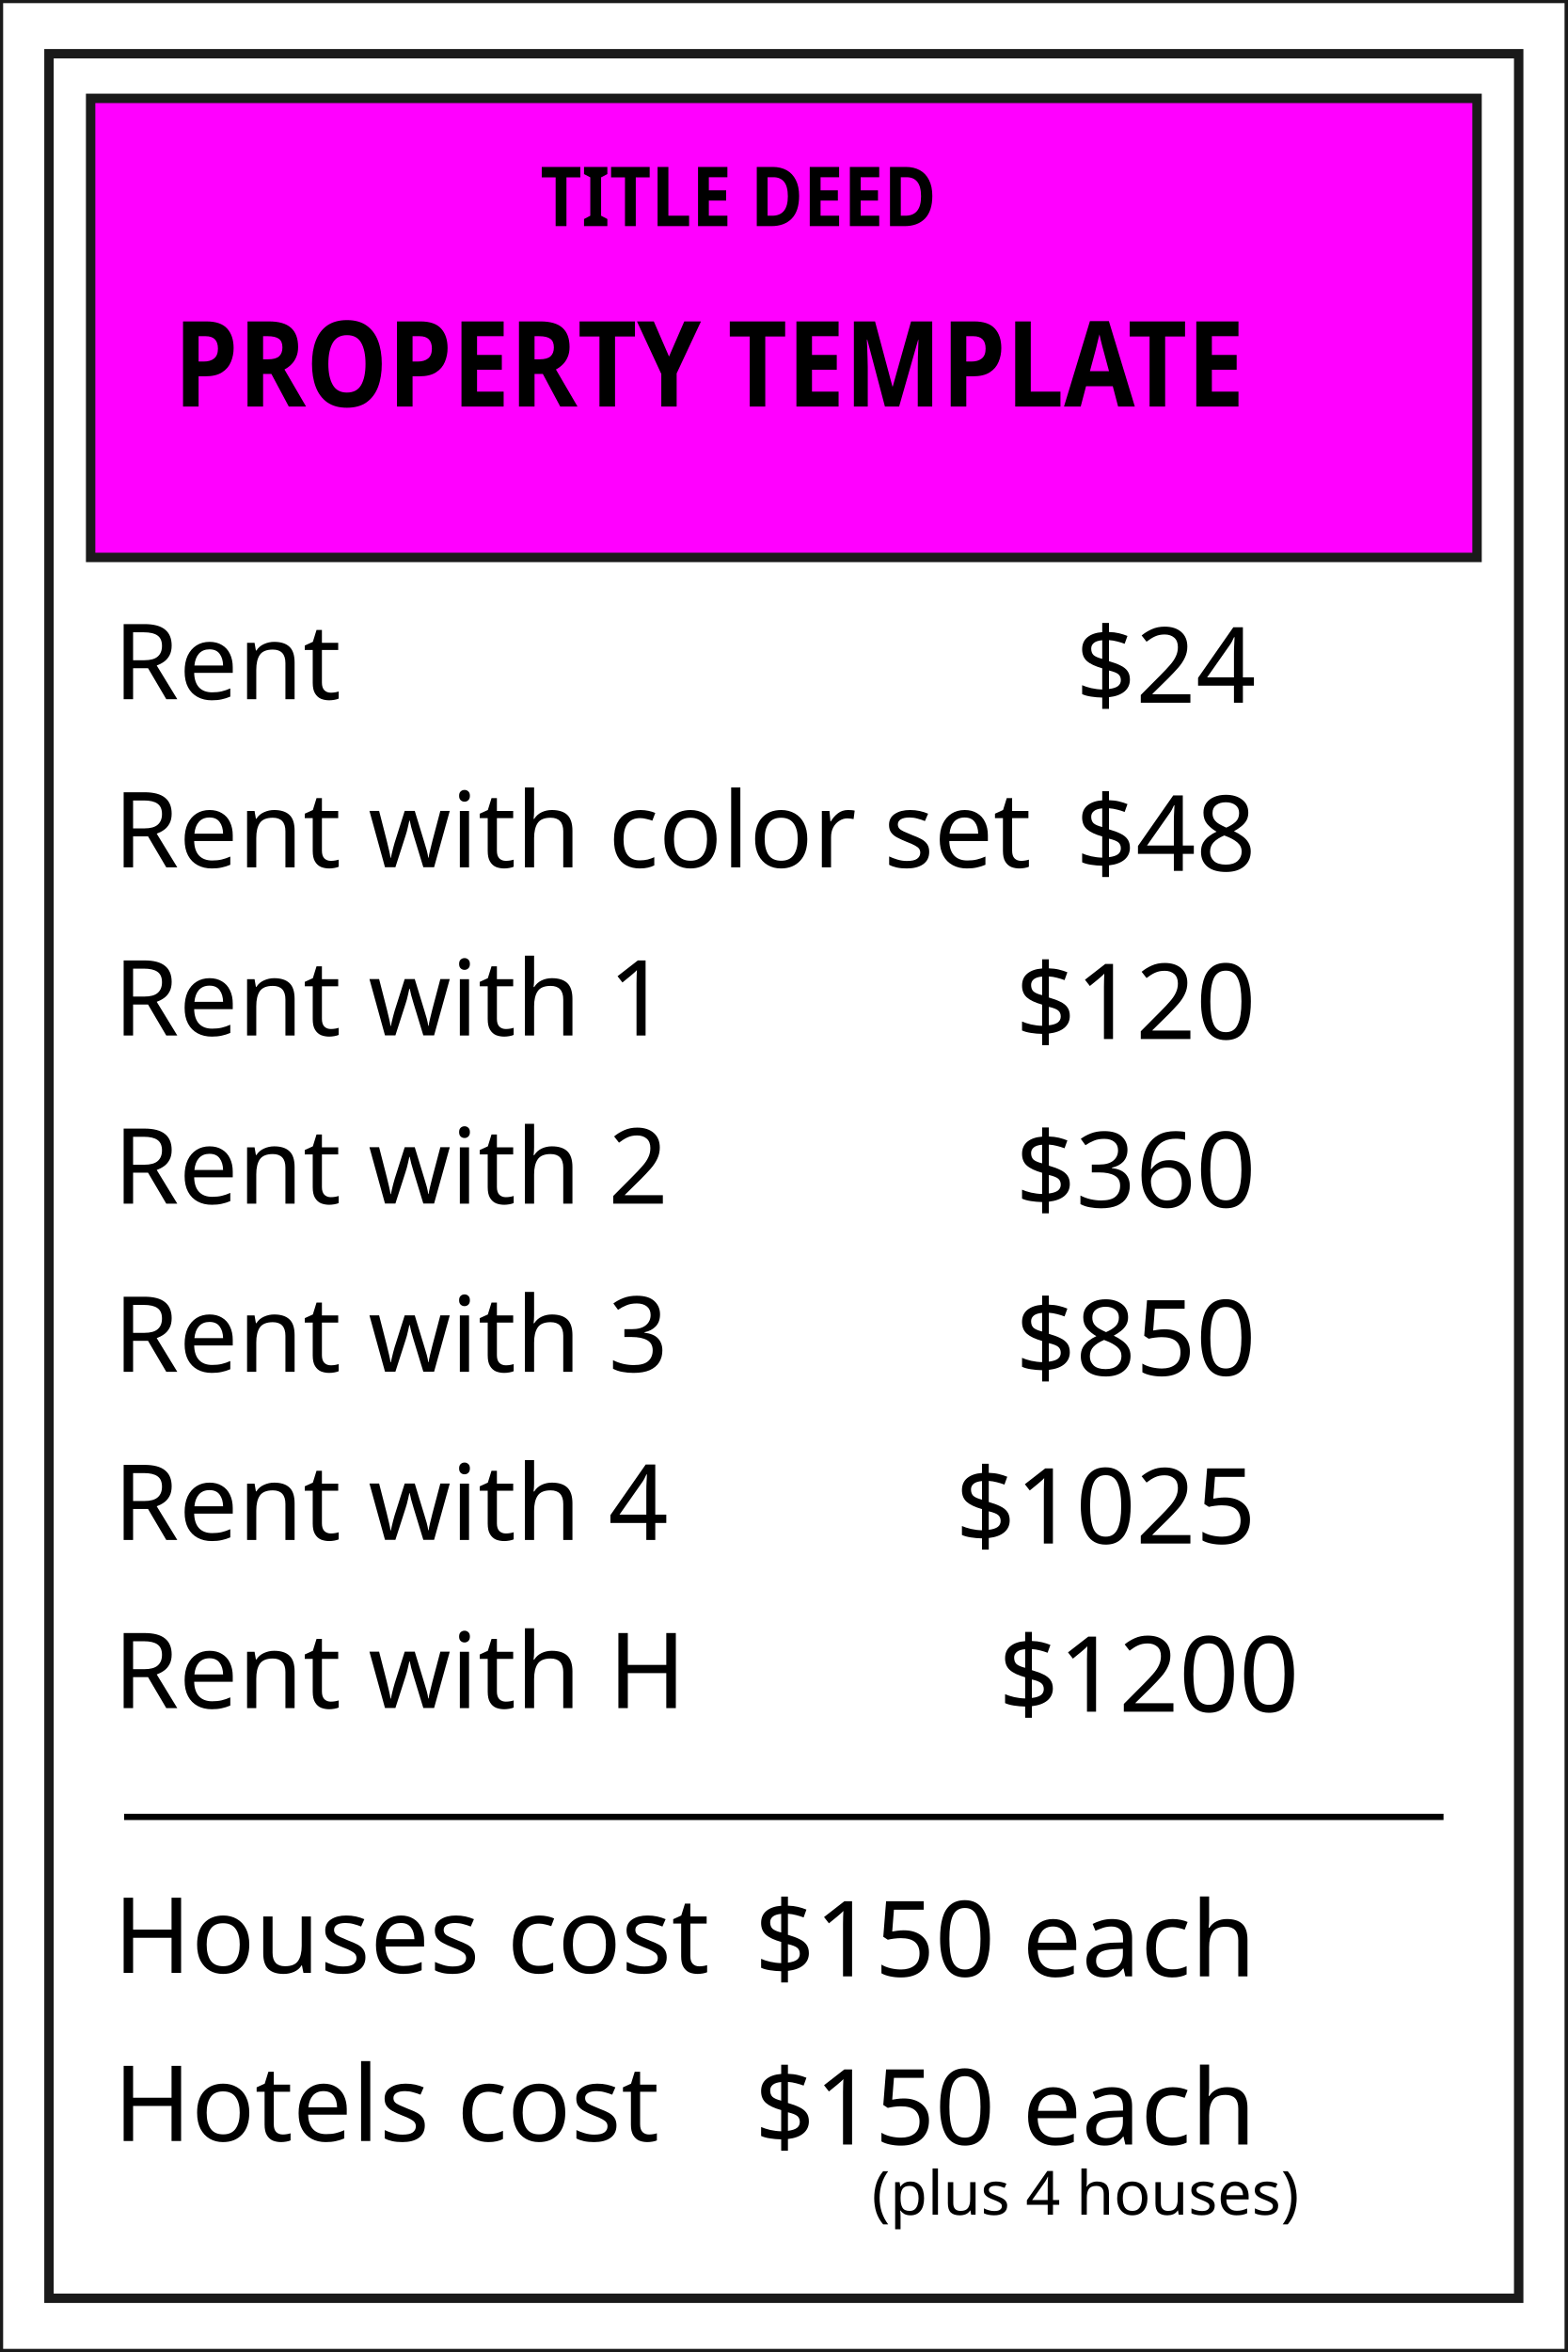
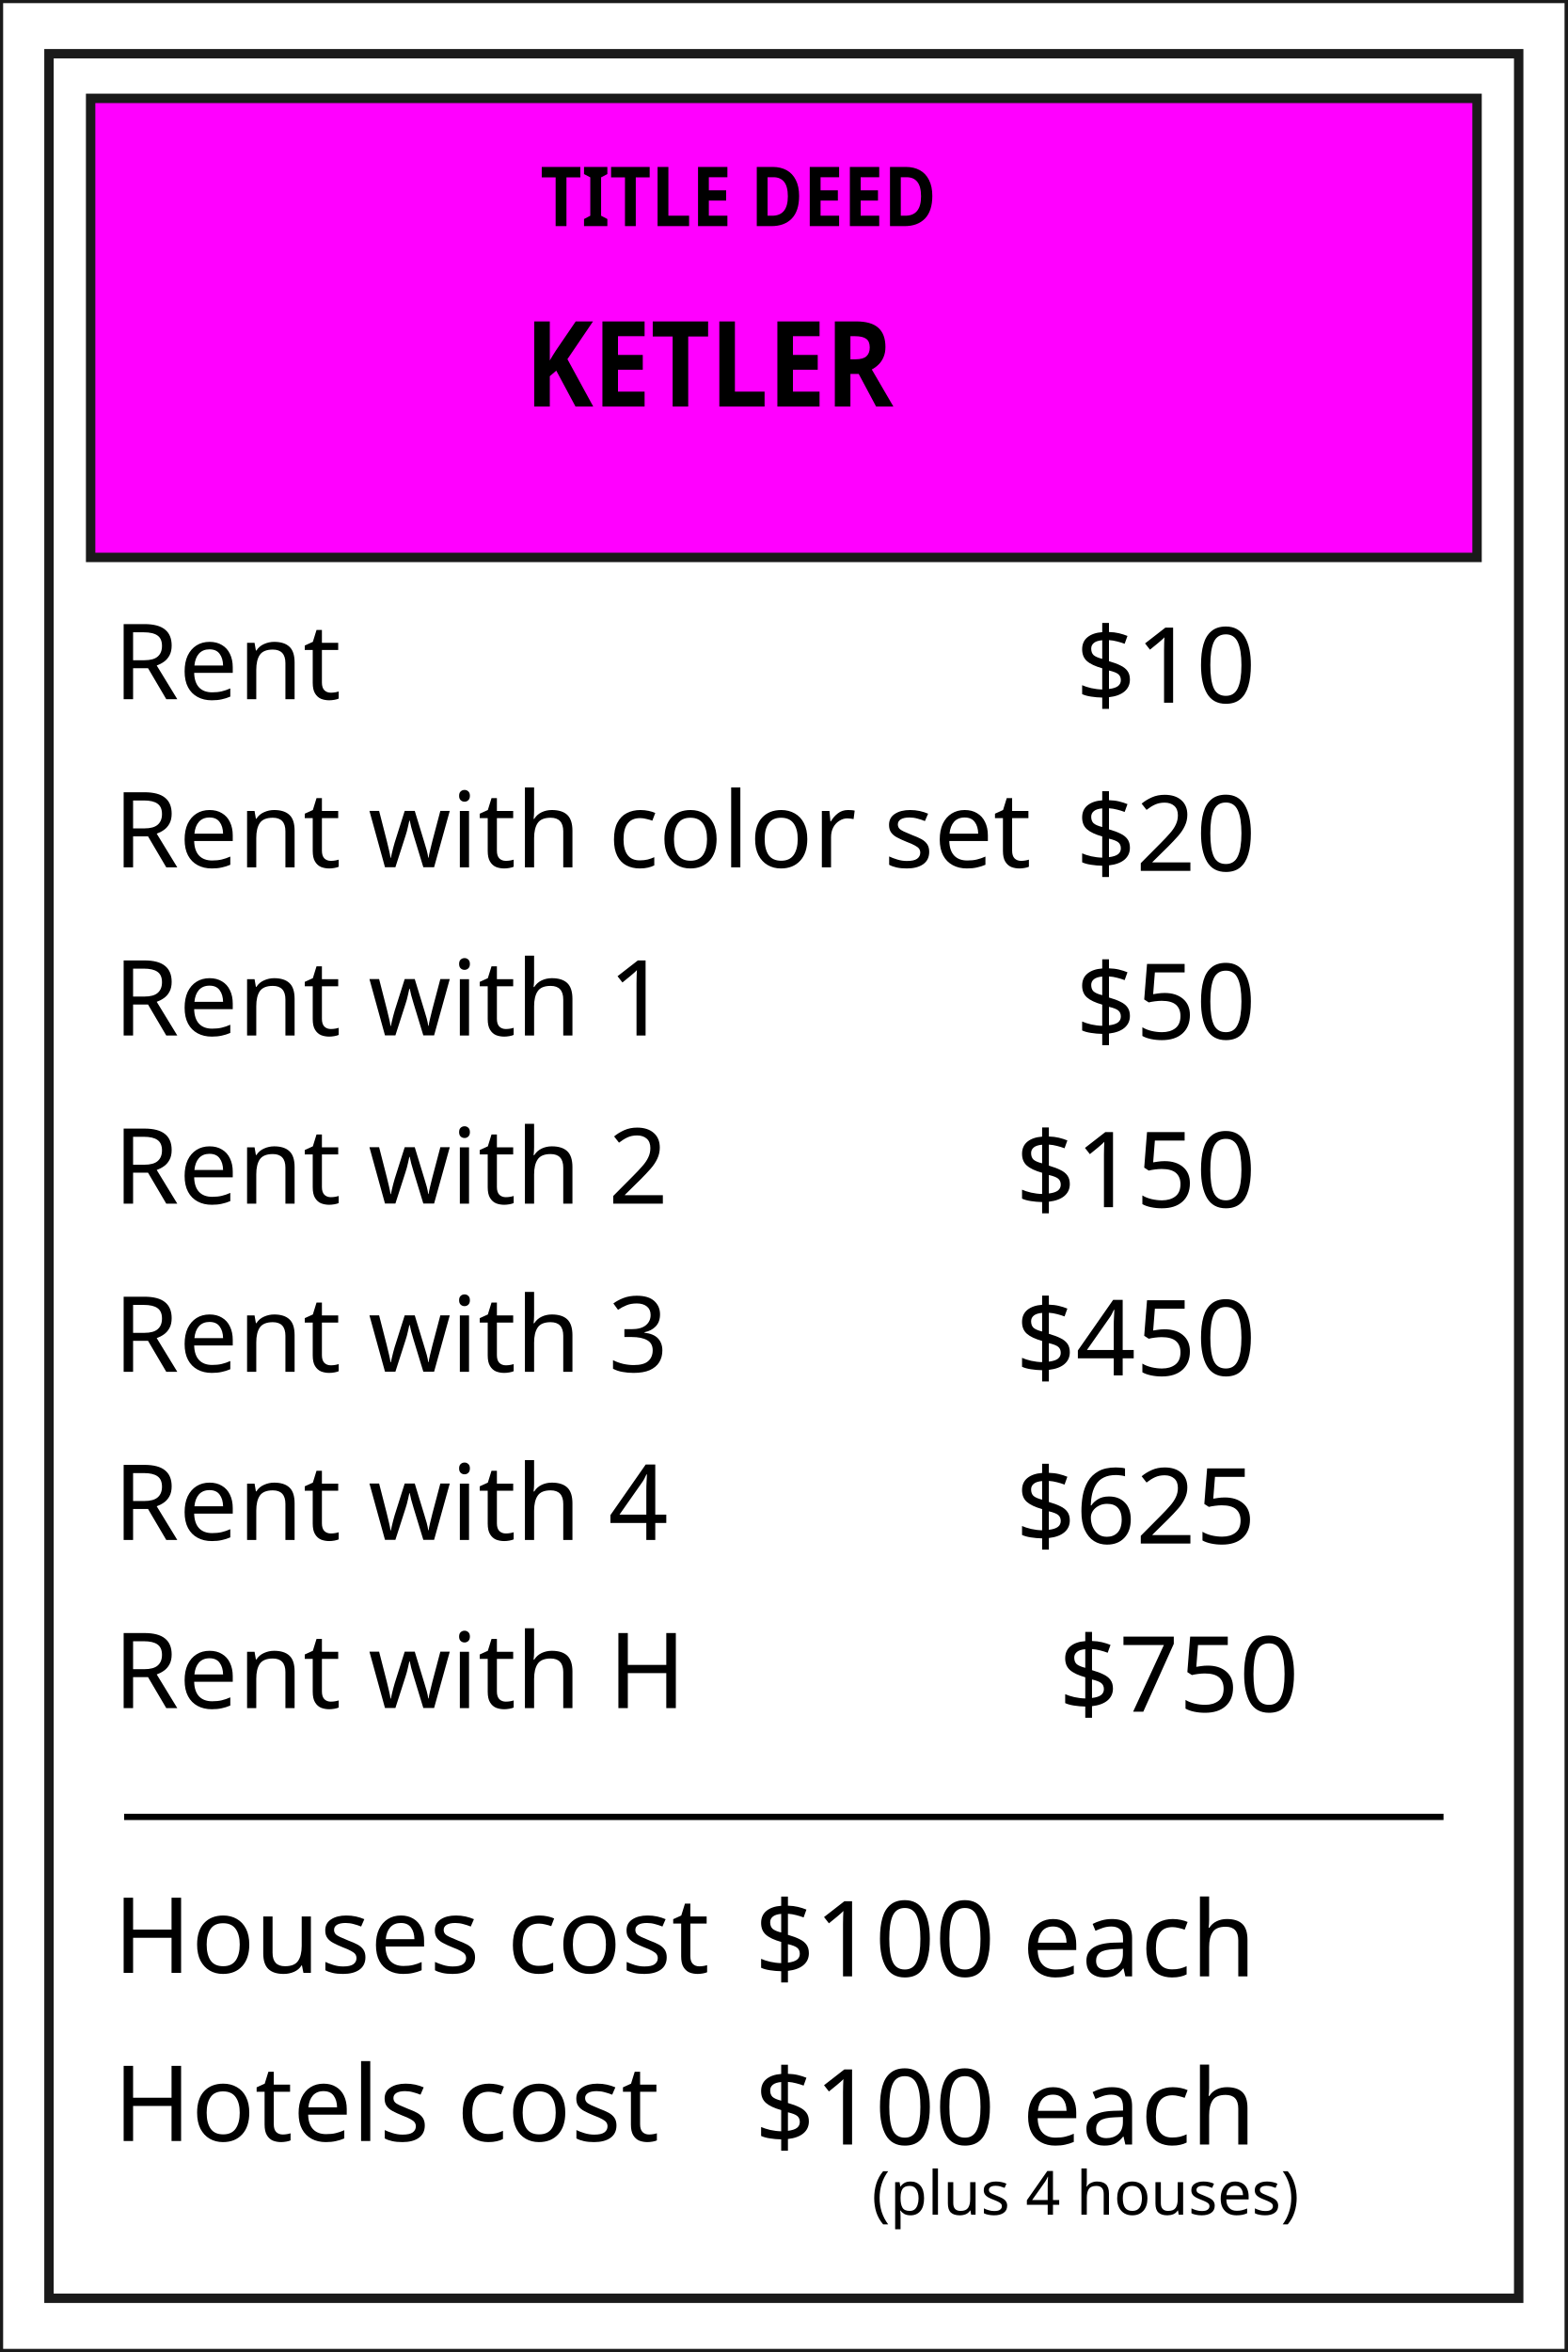
<svg xmlns="http://www.w3.org/2000/svg" width="200mm" height="300mm" viewBox="0 0 200 300" version="1.1" id="svg1">
  <defs id="defs1">
    <linearGradient id="swatch1">
      <stop style="stop-color:#ffff00;stop-opacity:1;" offset="0" id="stop1" />
    </linearGradient>
  </defs>
  <g id="layer1">
    <rect style="fill:#ffffff;stroke:#1a1a1a;stroke-width:0.8;paint-order:markers fill stroke" id="rect2" width="200" height="300" x="0" y="0" />
    <rect style="fill:none;stroke:#1a1a1a;stroke-width:1.2;stroke-dasharray:none;paint-order:stroke fill markers" id="rect1" width="187.501" height="286.291" x="6.249" y="6.854" />
    <rect style="fill:#ff00ff;stroke:#1a1a1a;stroke-width:1.2;stroke-dasharray:none;paint-order:markers fill stroke;fill-opacity:1" id="rect1-3" width="176.875" height="58.551" x="11.562" y="12.548" />
    <g id="g17" transform="translate(0.9512508,3.604096)">
      <text xml:space="preserve" style="font-style:normal;font-weight:normal;font-size:10.583px;line-height:1.6;font-family:sans-serif;fill:#000000;fill-opacity:1;stroke:none;stroke-width:0.265" x="13.529" y="85.576" id="text1">
        <tspan id="tspan38" x="13.529" y="85.576" style="font-style:normal;font-variant:normal;font-weight:normal;font-stretch:normal;font-size:13.406px;line-height:1.6;font-family:Sans;-inkscape-font-specification:'Sans, Normal';font-variant-ligatures:normal;font-variant-caps:normal;font-variant-numeric:normal;font-variant-east-asian:normal">Rent</tspan>
        <tspan id="tspan39" x="13.529" y="107.025" style="font-style:normal;font-variant:normal;font-weight:normal;font-stretch:normal;font-size:13.406px;line-height:1.6;font-family:Sans;-inkscape-font-specification:'Sans, Normal';font-variant-ligatures:normal;font-variant-caps:normal;font-variant-numeric:normal;font-variant-east-asian:normal">Rent with color set</tspan>
        <tspan id="tspan40" x="13.529" y="128.474" style="font-style:normal;font-variant:normal;font-weight:normal;font-stretch:normal;font-size:13.406px;line-height:1.6;font-family:Sans;-inkscape-font-specification:'Sans, Normal';font-variant-ligatures:normal;font-variant-caps:normal;font-variant-numeric:normal;font-variant-east-asian:normal">Rent with 1</tspan>
        <tspan id="tspan41" x="13.529" y="149.923" style="font-style:normal;font-variant:normal;font-weight:normal;font-stretch:normal;font-size:13.406px;line-height:1.6;font-family:Sans;-inkscape-font-specification:'Sans, Normal';font-variant-ligatures:normal;font-variant-caps:normal;font-variant-numeric:normal;font-variant-east-asian:normal">Rent with 2</tspan>
        <tspan id="tspan42" x="13.529" y="171.372" style="font-style:normal;font-variant:normal;font-weight:normal;font-stretch:normal;font-size:13.406px;line-height:1.6;font-family:Sans;-inkscape-font-specification:'Sans, Normal';font-variant-ligatures:normal;font-variant-caps:normal;font-variant-numeric:normal;font-variant-east-asian:normal">Rent with 3</tspan>
        <tspan id="tspan43" x="13.529" y="192.821" style="font-style:normal;font-variant:normal;font-weight:normal;font-stretch:normal;font-size:13.406px;line-height:1.6;font-family:Sans;-inkscape-font-specification:'Sans, Normal';font-variant-ligatures:normal;font-variant-caps:normal;font-variant-numeric:normal;font-variant-east-asian:normal">Rent with 4</tspan>
        <tspan id="tspan44" x="13.529" y="214.27" style="font-style:normal;font-variant:normal;font-weight:normal;font-stretch:normal;font-size:13.406px;line-height:1.6;font-family:Sans;-inkscape-font-specification:'Sans, Normal';font-variant-ligatures:normal;font-variant-caps:normal;font-variant-numeric:normal;font-variant-east-asian:normal">Rent with H</tspan>
      </text>
      <text xml:space="preserve" style="font-style:normal;font-weight:normal;font-size:10.583px;line-height:1.6;font-family:sans-serif;text-align:end;text-anchor:end;fill:#000000;fill-opacity:1;stroke:none;stroke-width:0.265" x="184.047" y="86.026" id="text11">
-         <tspan id="tspan11" style="font-style:normal;font-variant:normal;font-weight:normal;font-stretch:normal;font-size:13.406px;line-height:1.6;font-family:Sans;-inkscape-font-specification:'Sans, Normal';font-variant-ligatures:normal;font-variant-caps:normal;font-variant-numeric:normal;font-variant-east-asian:normal;text-align:end;text-anchor:end;stroke-width:0.265" x="184.047" y="86.026">$24</tspan>
-         <tspan style="font-style:normal;font-variant:normal;font-weight:normal;font-stretch:normal;font-size:13.406px;line-height:1.6;font-family:Sans;-inkscape-font-specification:'Sans, Normal';font-variant-ligatures:normal;font-variant-caps:normal;font-variant-numeric:normal;font-variant-east-asian:normal;text-align:end;text-anchor:end;stroke-width:0.265" x="184.047" y="107.475" id="tspan12">$48</tspan>
-         <tspan style="font-style:normal;font-variant:normal;font-weight:normal;font-stretch:normal;font-size:13.406px;line-height:1.6;font-family:Sans;-inkscape-font-specification:'Sans, Normal';font-variant-ligatures:normal;font-variant-caps:normal;font-variant-numeric:normal;font-variant-east-asian:normal;text-align:end;text-anchor:end;stroke-width:0.265" x="184.047" y="128.924" id="tspan13">$120</tspan>
-         <tspan style="font-style:normal;font-variant:normal;font-weight:normal;font-stretch:normal;font-size:13.406px;line-height:1.6;font-family:Sans;-inkscape-font-specification:'Sans, Normal';font-variant-ligatures:normal;font-variant-caps:normal;font-variant-numeric:normal;font-variant-east-asian:normal;text-align:end;text-anchor:end;stroke-width:0.265" x="184.047" y="150.373" id="tspan14">$360</tspan>
-         <tspan style="font-style:normal;font-variant:normal;font-weight:normal;font-stretch:normal;font-size:13.406px;line-height:1.6;font-family:Sans;-inkscape-font-specification:'Sans, Normal';font-variant-ligatures:normal;font-variant-caps:normal;font-variant-numeric:normal;font-variant-east-asian:normal;text-align:end;text-anchor:end;stroke-width:0.265" x="184.047" y="171.822" id="tspan15">$850</tspan>
-         <tspan style="font-style:normal;font-variant:normal;font-weight:normal;font-stretch:normal;font-size:13.406px;line-height:1.6;font-family:Sans;-inkscape-font-specification:'Sans, Normal';font-variant-ligatures:normal;font-variant-caps:normal;font-variant-numeric:normal;font-variant-east-asian:normal;text-align:end;text-anchor:end;stroke-width:0.265" x="184.047" y="193.271" id="tspan16">$1025</tspan>
-         <tspan style="font-style:normal;font-variant:normal;font-weight:normal;font-stretch:normal;font-size:13.406px;line-height:1.6;font-family:Sans;-inkscape-font-specification:'Sans, Normal';font-variant-ligatures:normal;font-variant-caps:normal;font-variant-numeric:normal;font-variant-east-asian:normal;text-align:end;text-anchor:end;stroke-width:0.265" x="184.047" y="214.72" id="tspan17">$1200</tspan>
+         <tspan id="tspan11" style="font-style:normal;font-variant:normal;font-weight:normal;font-stretch:normal;font-size:13.406px;line-height:1.6;font-family:Sans;-inkscape-font-specification:'Sans, Normal';font-variant-ligatures:normal;font-variant-caps:normal;font-variant-numeric:normal;font-variant-east-asian:normal;text-align:end;text-anchor:end;stroke-width:0.265" x="184.047" y="86.026">$10</tspan>
+         <tspan style="font-style:normal;font-variant:normal;font-weight:normal;font-stretch:normal;font-size:13.406px;line-height:1.6;font-family:Sans;-inkscape-font-specification:'Sans, Normal';font-variant-ligatures:normal;font-variant-caps:normal;font-variant-numeric:normal;font-variant-east-asian:normal;text-align:end;text-anchor:end;stroke-width:0.265" x="184.047" y="107.475" id="tspan12">$20</tspan>
+         <tspan style="font-style:normal;font-variant:normal;font-weight:normal;font-stretch:normal;font-size:13.406px;line-height:1.6;font-family:Sans;-inkscape-font-specification:'Sans, Normal';font-variant-ligatures:normal;font-variant-caps:normal;font-variant-numeric:normal;font-variant-east-asian:normal;text-align:end;text-anchor:end;stroke-width:0.265" x="184.047" y="128.924" id="tspan13">$50</tspan>
+         <tspan style="font-style:normal;font-variant:normal;font-weight:normal;font-stretch:normal;font-size:13.406px;line-height:1.6;font-family:Sans;-inkscape-font-specification:'Sans, Normal';font-variant-ligatures:normal;font-variant-caps:normal;font-variant-numeric:normal;font-variant-east-asian:normal;text-align:end;text-anchor:end;stroke-width:0.265" x="184.047" y="150.373" id="tspan14">$150</tspan>
+         <tspan style="font-style:normal;font-variant:normal;font-weight:normal;font-stretch:normal;font-size:13.406px;line-height:1.6;font-family:Sans;-inkscape-font-specification:'Sans, Normal';font-variant-ligatures:normal;font-variant-caps:normal;font-variant-numeric:normal;font-variant-east-asian:normal;text-align:end;text-anchor:end;stroke-width:0.265" x="184.047" y="171.822" id="tspan15">$450</tspan>
+         <tspan style="font-style:normal;font-variant:normal;font-weight:normal;font-stretch:normal;font-size:13.406px;line-height:1.6;font-family:Sans;-inkscape-font-specification:'Sans, Normal';font-variant-ligatures:normal;font-variant-caps:normal;font-variant-numeric:normal;font-variant-east-asian:normal;text-align:end;text-anchor:end;stroke-width:0.265" x="184.047" y="193.271" id="tspan16">$625</tspan>
+         <tspan style="font-style:normal;font-variant:normal;font-weight:normal;font-stretch:normal;font-size:13.406px;line-height:1.6;font-family:Sans;-inkscape-font-specification:'Sans, Normal';font-variant-ligatures:normal;font-variant-caps:normal;font-variant-numeric:normal;font-variant-east-asian:normal;text-align:end;text-anchor:end;stroke-width:0.265" x="184.047" y="214.72" id="tspan17">$750</tspan>
      </text>
    </g>
    <g id="g17-3" transform="translate(0.9512508,166.0587)">
      <text xml:space="preserve" style="font-style:normal;font-variant:normal;font-weight:normal;font-stretch:normal;font-size:13.406px;line-height:1.6;font-family:sans-serif;-inkscape-font-specification:'sans-serif, Normal';font-variant-ligatures:normal;font-variant-caps:normal;font-variant-numeric:normal;font-variant-east-asian:normal;fill:#000000;fill-opacity:1;stroke:none;stroke-width:0.265" x="13.529" y="85.576" id="text1-8">
        <tspan id="tspan1-1" style="font-style:normal;font-variant:normal;font-weight:normal;font-stretch:normal;font-size:13.406px;line-height:1.6;font-family:sans-serif;-inkscape-font-specification:'sans-serif, Normal';font-variant-ligatures:normal;font-variant-caps:normal;font-variant-numeric:normal;font-variant-east-asian:normal;stroke-width:0.265" x="13.529" y="85.576">Houses cost</tspan>
        <tspan style="font-style:normal;font-variant:normal;font-weight:normal;font-stretch:normal;font-size:13.406px;line-height:1.6;font-family:sans-serif;-inkscape-font-specification:'sans-serif, Normal';font-variant-ligatures:normal;font-variant-caps:normal;font-variant-numeric:normal;font-variant-east-asian:normal;stroke-width:0.265" x="13.529" y="107.025" id="tspan8-4">Hotels cost</tspan>
      </text>
      <text xml:space="preserve" style="font-style:normal;font-weight:normal;font-size:10.583px;line-height:0;font-family:sans-serif;text-align:end;text-anchor:end;fill:#000000;fill-opacity:1;stroke:none;stroke-width:0.265" x="184.047" y="86.026" id="text11-9">
-         <tspan style="font-style:normal;font-variant:normal;font-weight:normal;font-stretch:normal;font-size:13.406px;line-height:1.6;font-family:Sans;-inkscape-font-specification:'Sans, Normal';font-variant-ligatures:normal;font-variant-caps:normal;font-variant-numeric:normal;font-variant-east-asian:normal;text-align:end;text-anchor:end;stroke-width:0.265" id="tspan47" x="184.047" y="86.026">$150 each</tspan>
-         <tspan style="font-style:normal;font-variant:normal;font-weight:normal;font-stretch:normal;font-size:13.406px;line-height:1.6;font-family:Sans;-inkscape-font-specification:'Sans, Normal';font-variant-ligatures:normal;font-variant-caps:normal;font-variant-numeric:normal;font-variant-east-asian:normal;text-align:end;text-anchor:end;stroke-width:0.265" id="tspan48" x="184.047" y="107.475">$150 each</tspan>
+         <tspan style="font-style:normal;font-variant:normal;font-weight:normal;font-stretch:normal;font-size:13.406px;line-height:1.6;font-family:Sans;-inkscape-font-specification:'Sans, Normal';font-variant-ligatures:normal;font-variant-caps:normal;font-variant-numeric:normal;font-variant-east-asian:normal;text-align:end;text-anchor:end;stroke-width:0.265" id="tspan47" x="184.047" y="86.026">$100 each</tspan>
+         <tspan style="font-style:normal;font-variant:normal;font-weight:normal;font-stretch:normal;font-size:13.406px;line-height:1.6;font-family:Sans;-inkscape-font-specification:'Sans, Normal';font-variant-ligatures:normal;font-variant-caps:normal;font-variant-numeric:normal;font-variant-east-asian:normal;text-align:end;text-anchor:end;stroke-width:0.265" id="tspan48" x="184.047" y="107.475">$100 each</tspan>
        <tspan style="font-size:7.761px;line-height:1.25;text-align:end;letter-spacing:0px;text-anchor:end;stroke-width:0.265" x="184.047" y="121.428" id="tspan23" dy="-5">(plus 4 houses)</tspan>
      </text>
    </g>
    <path style="fill:none;stroke:#000000;stroke-width:0.8;stroke-linecap:butt;stroke-linejoin:miter;stroke-dasharray:none;stroke-opacity:1" d="M 15.84,231.747 H 184.16" id="path23" />
    <text xml:space="preserve" style="font-style:normal;font-variant:normal;font-weight:normal;font-stretch:normal;font-size:9.834px;font-family:sans-serif;-inkscape-font-specification:'sans-serif, ';font-variant-ligatures:normal;font-variant-caps:normal;font-variant-numeric:normal;font-variant-east-asian:normal;fill:#000000;fill-opacity:1;stroke:none;stroke-width:0.246" x="107.771" y="26.802" id="text49" transform="scale(0.9291767,1.076222)">
      <tspan id="tspan49" style="font-style:normal;font-variant:normal;font-weight:bold;font-stretch:normal;font-size:9.834px;font-family:Sans;-inkscape-font-specification:'Sans, Bold';font-variant-ligatures:normal;font-variant-caps:normal;font-variant-numeric:normal;font-variant-east-asian:normal;text-align:center;text-anchor:middle;stroke-width:0.246" x="107.771" y="26.802">TITLE DEED</tspan>
    </text>
    <text xml:space="preserve" style="font-style:normal;font-weight:normal;font-size:14.111px;font-family:sans-serif;fill:#000000;fill-opacity:1;stroke:none;stroke-width:0.246" x="106.648" y="48.133" id="text50" transform="scale(0.9282208,1.07733)">
-       <tspan id="tspan50" style="font-weight:bold;font-size:14.111px;text-align:center;text-anchor:middle;stroke-width:0.246" x="106.648" y="48.133">PROPERTY TEMPLATE</tspan>
+       <tspan id="tspan50" style="font-weight:bold;font-size:14.111px;text-align:center;text-anchor:middle;stroke-width:0.246" x="106.648" y="48.133">KETLER</tspan>
    </text>
  </g>
</svg>
